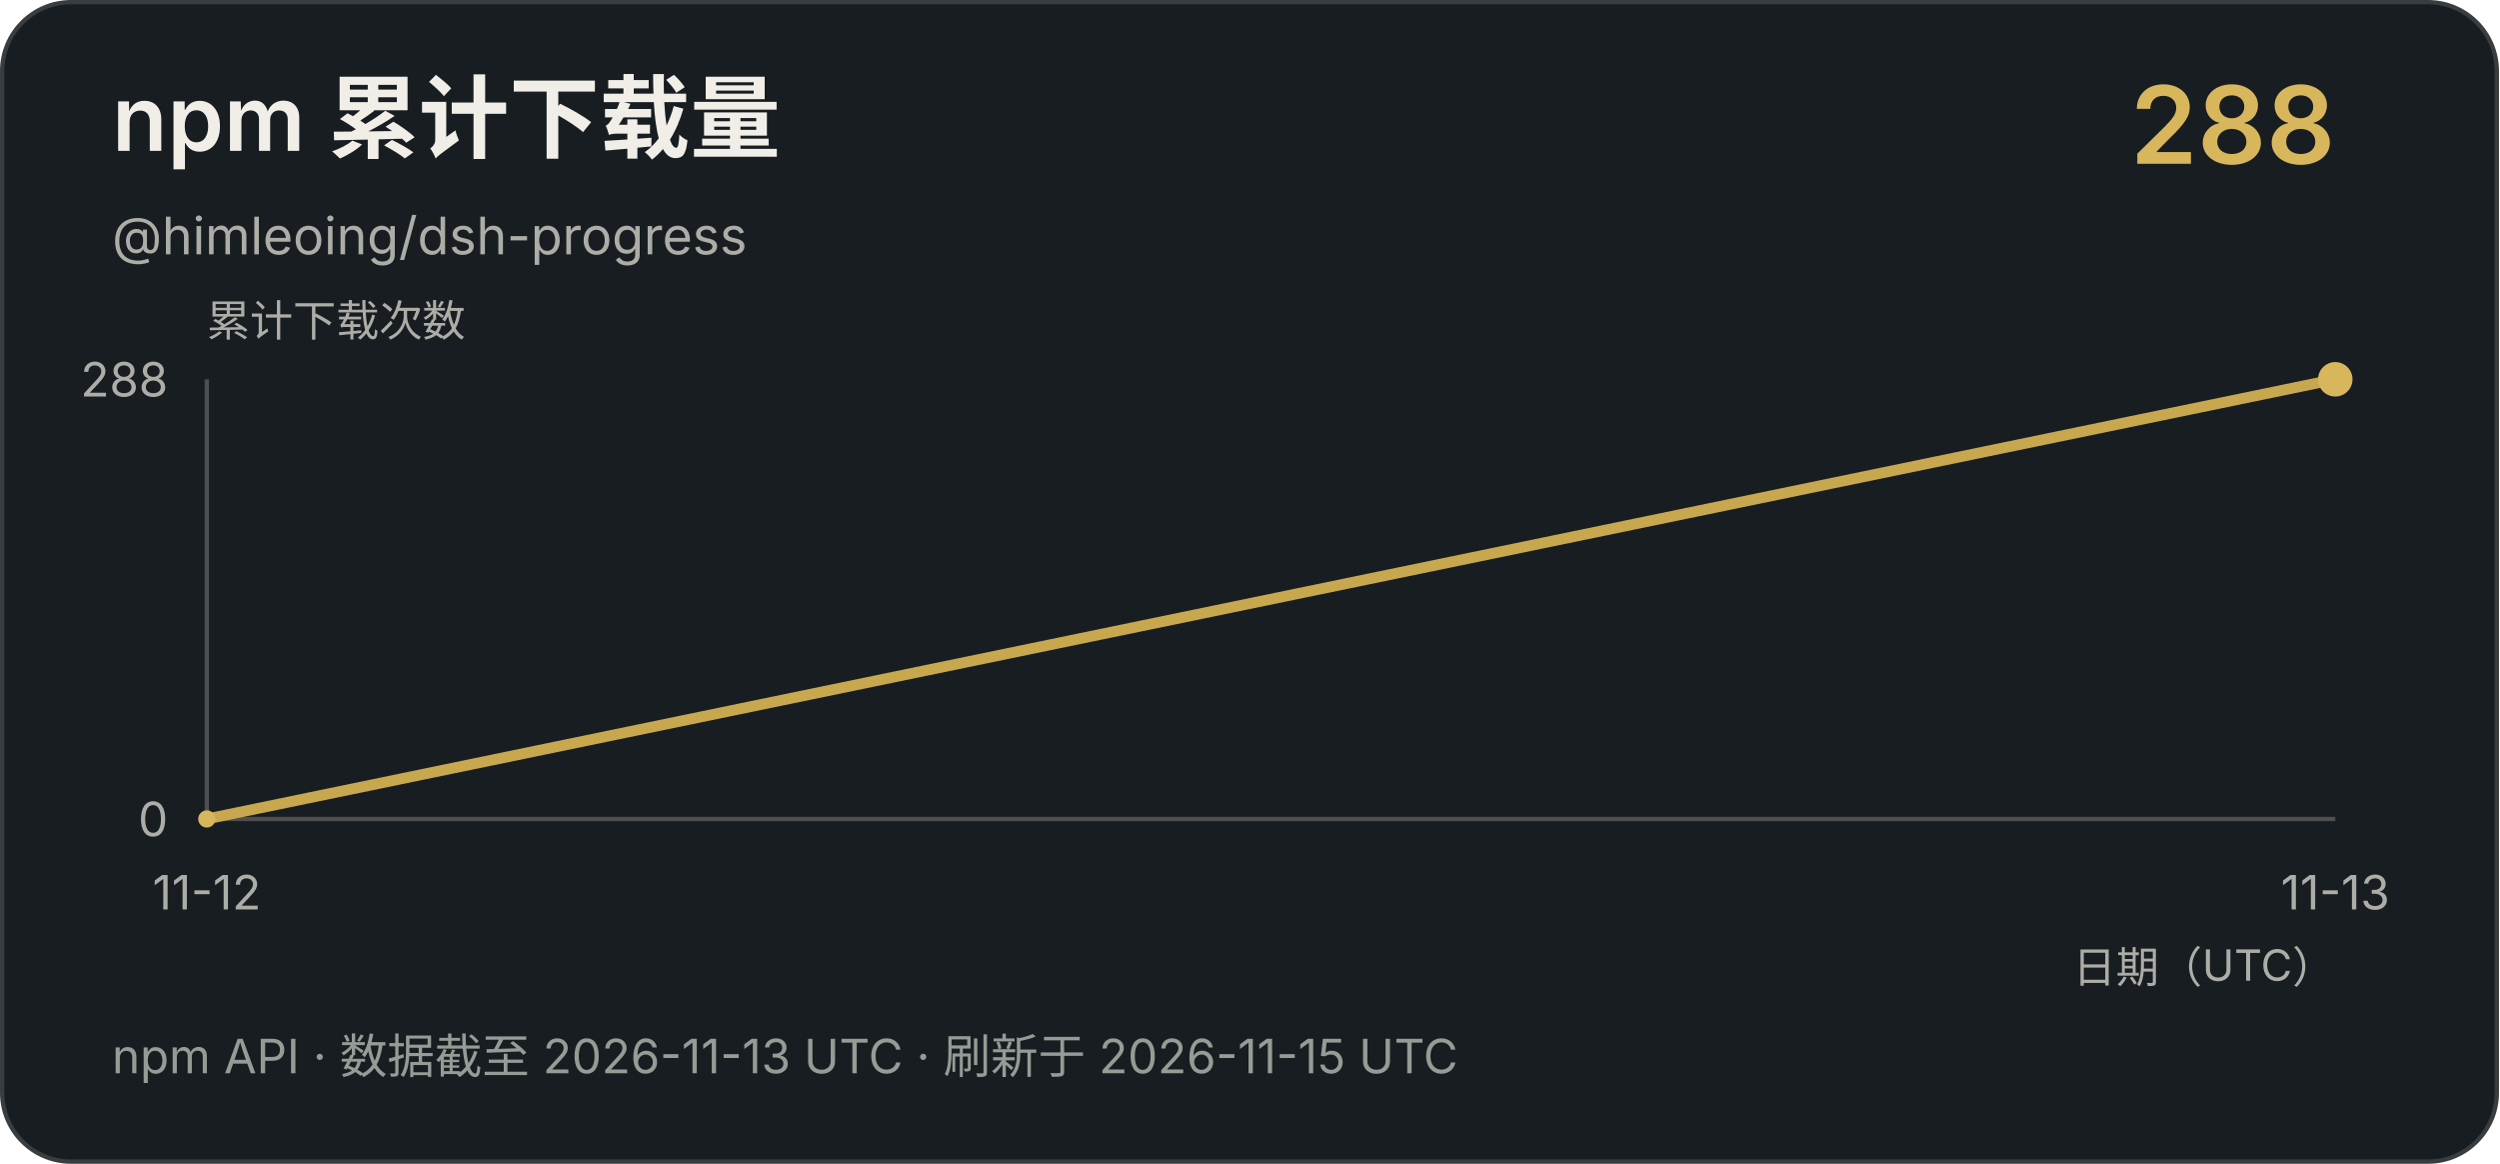
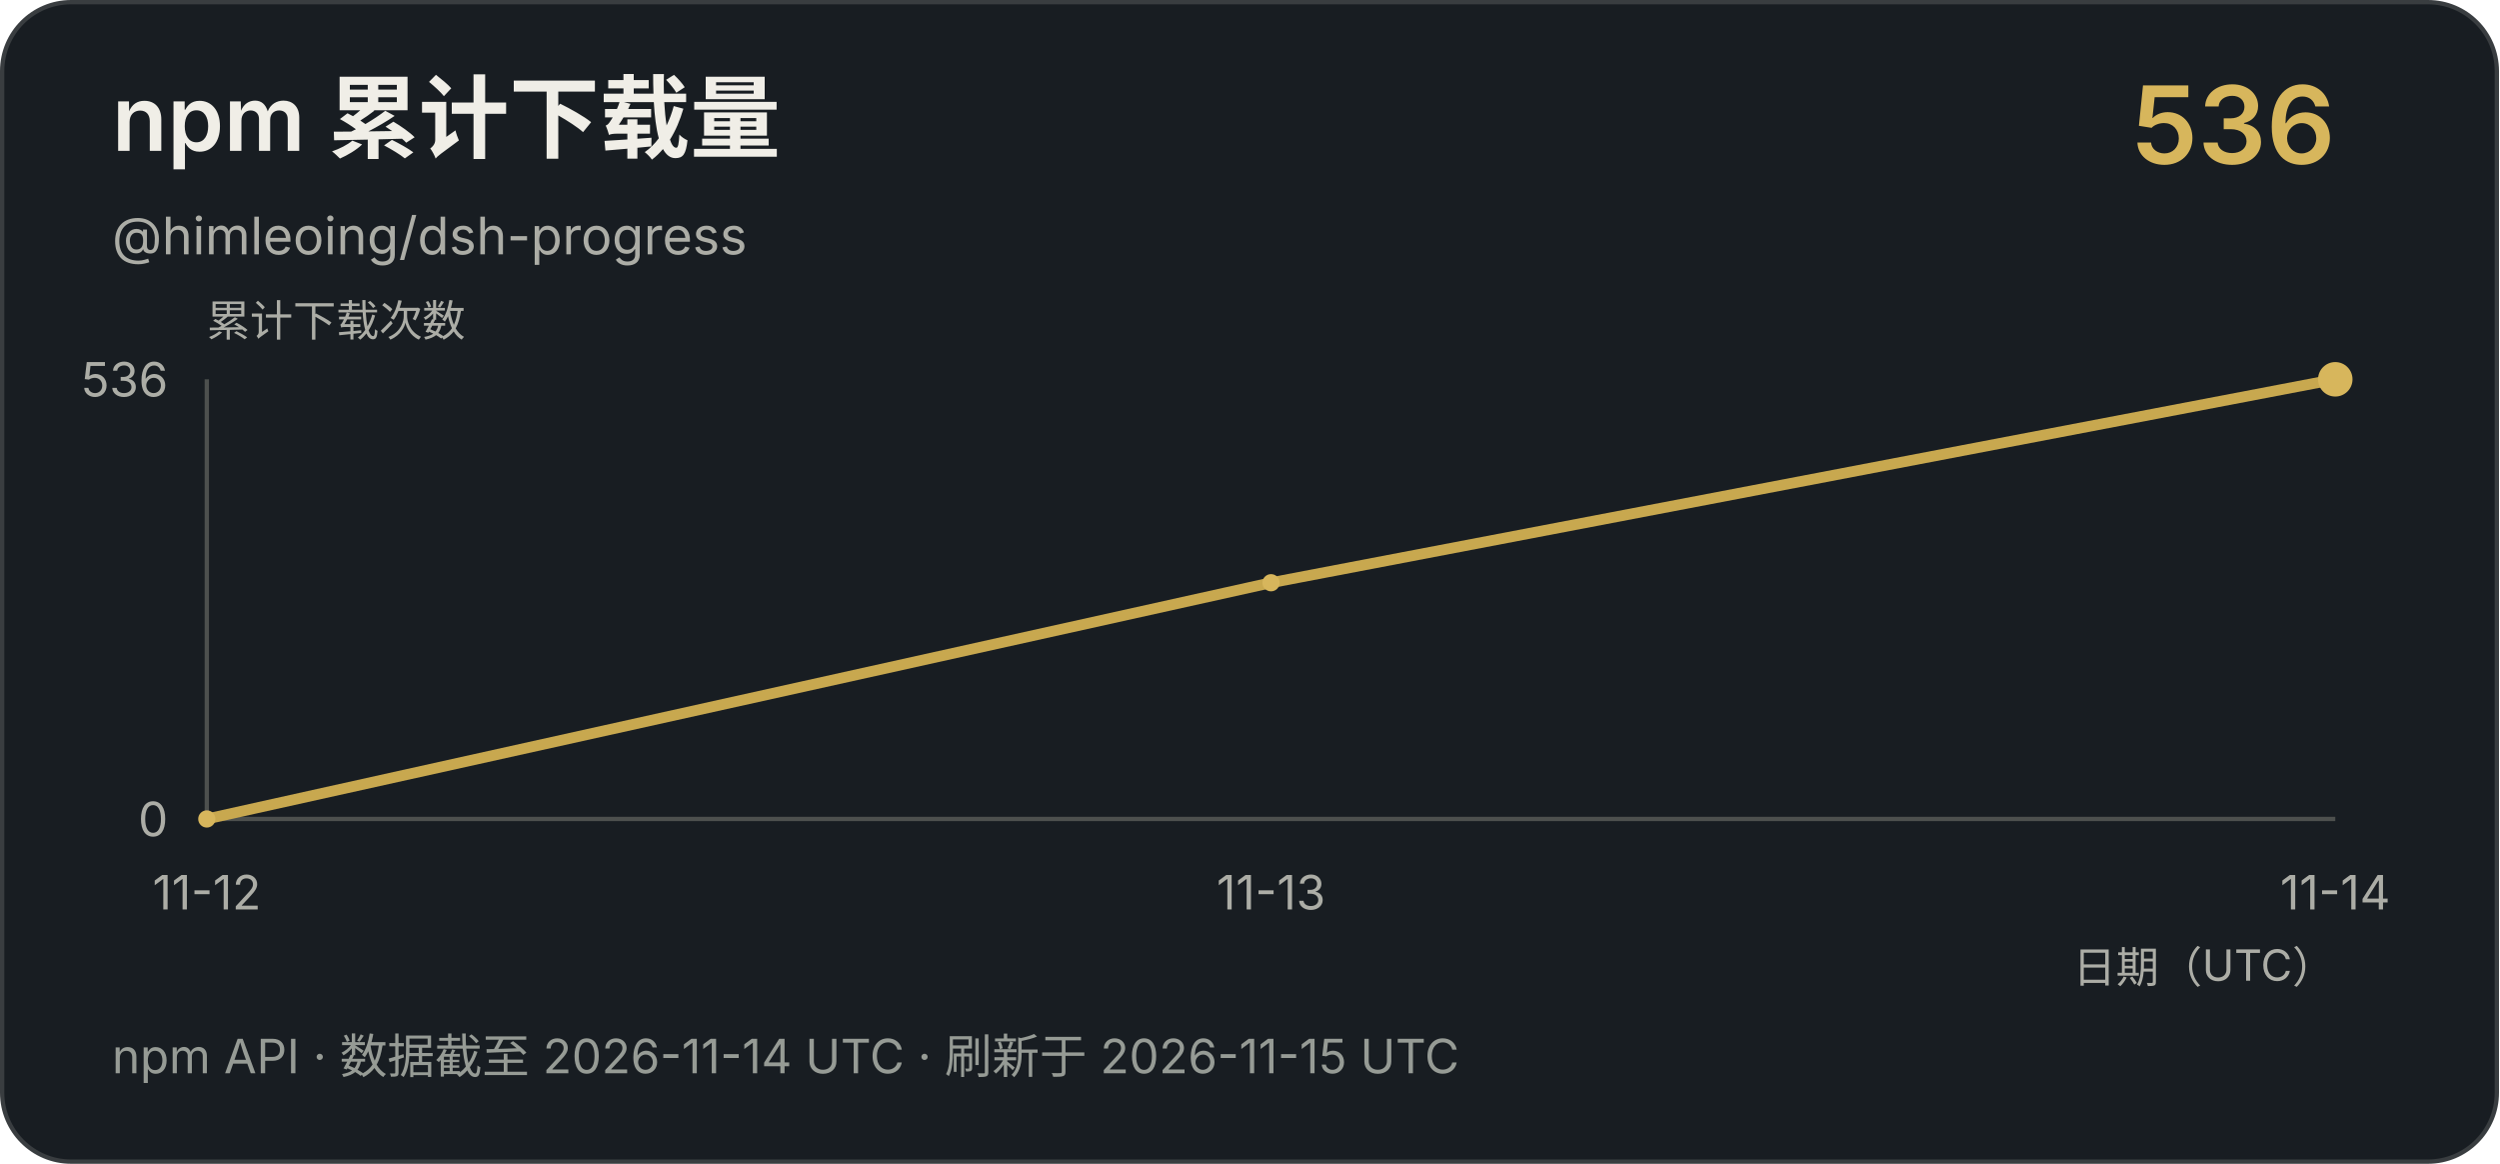
<svg xmlns="http://www.w3.org/2000/svg" width="580" height="270" viewBox="0 0 580 270" role="img" aria-label="npm 累计下载量">
  <rect x=".5" y=".5" width="579" height="269" rx="16" fill="#181d22" stroke="#393d40" />
  <g font-family="-apple-system,BlinkMacSystemFont,Segoe UI,sans-serif">
    <text x="26" y="35" fill="#f0eee7" font-size="21" font-weight="600">npm 累计下载量</text>
    <text x="26" y="59" fill="#acada6" font-size="12">@himleoing/dsh-progress</text>
-     <text x="542" y="38" text-anchor="end" fill="#d7b65c" font-size="25" font-weight="600">288</text>
+     <text x="542" y="38" text-anchor="end" fill="#d7b65c" font-size="25" font-weight="600">536</text>
    <text x="48" y="78" fill="#acada6" font-size="10">累计下载次数</text>
    <text x="542" y="228" text-anchor="end" fill="#acada6" font-size="10">日期（UTC）</text>
    <path d="M48 88V190H542" fill="none" stroke="#4d504e" />
-     <text x="39" y="92" text-anchor="end" fill="#acada6" font-size="11">288</text>
+     <text x="39" y="92" text-anchor="end" fill="#acada6" font-size="11">536</text>
    <text x="39" y="194" text-anchor="end" fill="#acada6" font-size="11">0</text>
-     <polyline points="48,190 542,88" fill="none" stroke="#c8a84f" stroke-width="2.5" />
+     <polyline points="48,190 295,135.194 542,88" fill="none" stroke="#c8a84f" stroke-width="2.5" />
    <circle cx="48" cy="190" r="2" fill="#d7b65c" />
+     <circle cx="295" cy="135.194" r="2" fill="#d7b65c" />
    <circle cx="542" cy="88" r="4" fill="#d7b65c" />
    <text x="48" y="211" text-anchor="middle" fill="#acada6" font-size="11">11-12</text>
-     <text x="542" y="211" text-anchor="middle" fill="#acada6" font-size="11">11-13</text>
-     <text x="26" y="249" fill="#969b95" font-size="11">npm API · 数据截至 2026-11-13 UTC · 刷新于 2026-11-15 UTC</text>
+     <text x="295" y="211" text-anchor="middle" fill="#acada6" font-size="11">11-13</text>
+     <text x="542" y="211" text-anchor="middle" fill="#acada6" font-size="11">11-14</text>
+     <text x="26" y="249" fill="#969b95" font-size="11">npm API · 数据截至 2026-11-14 UTC · 刷新于 2026-11-15 UTC</text>
  </g>
</svg>
